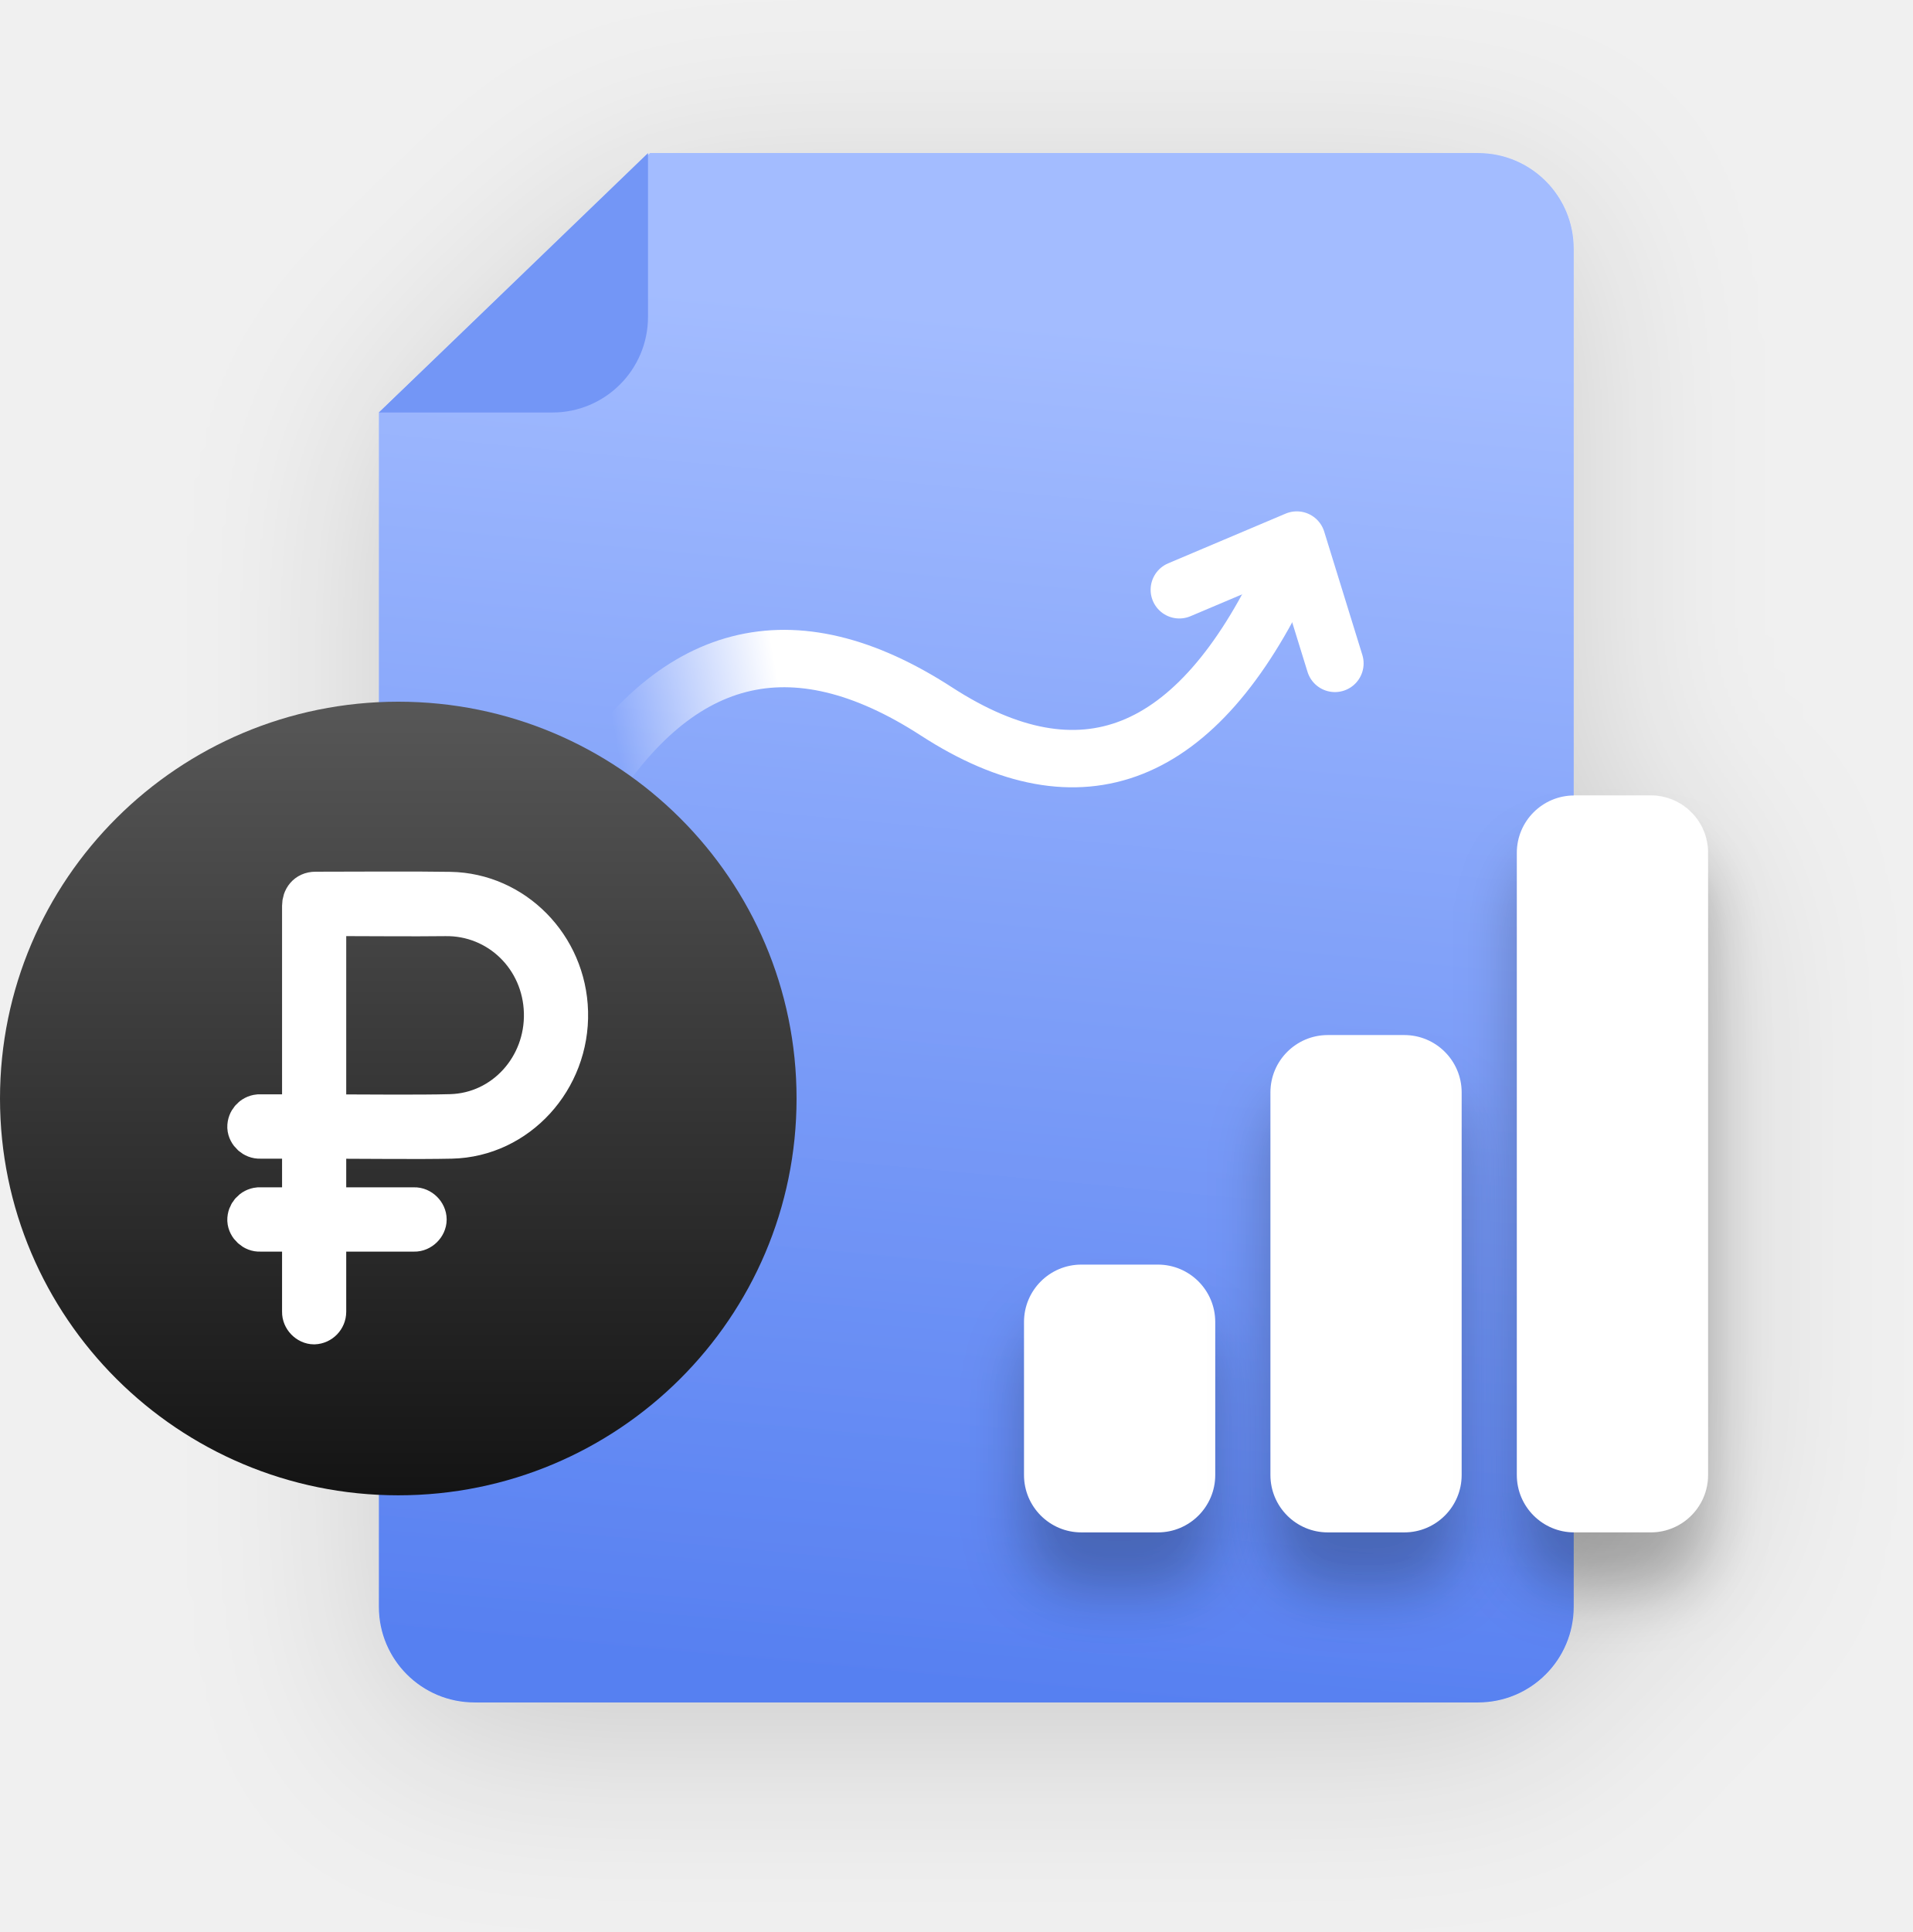
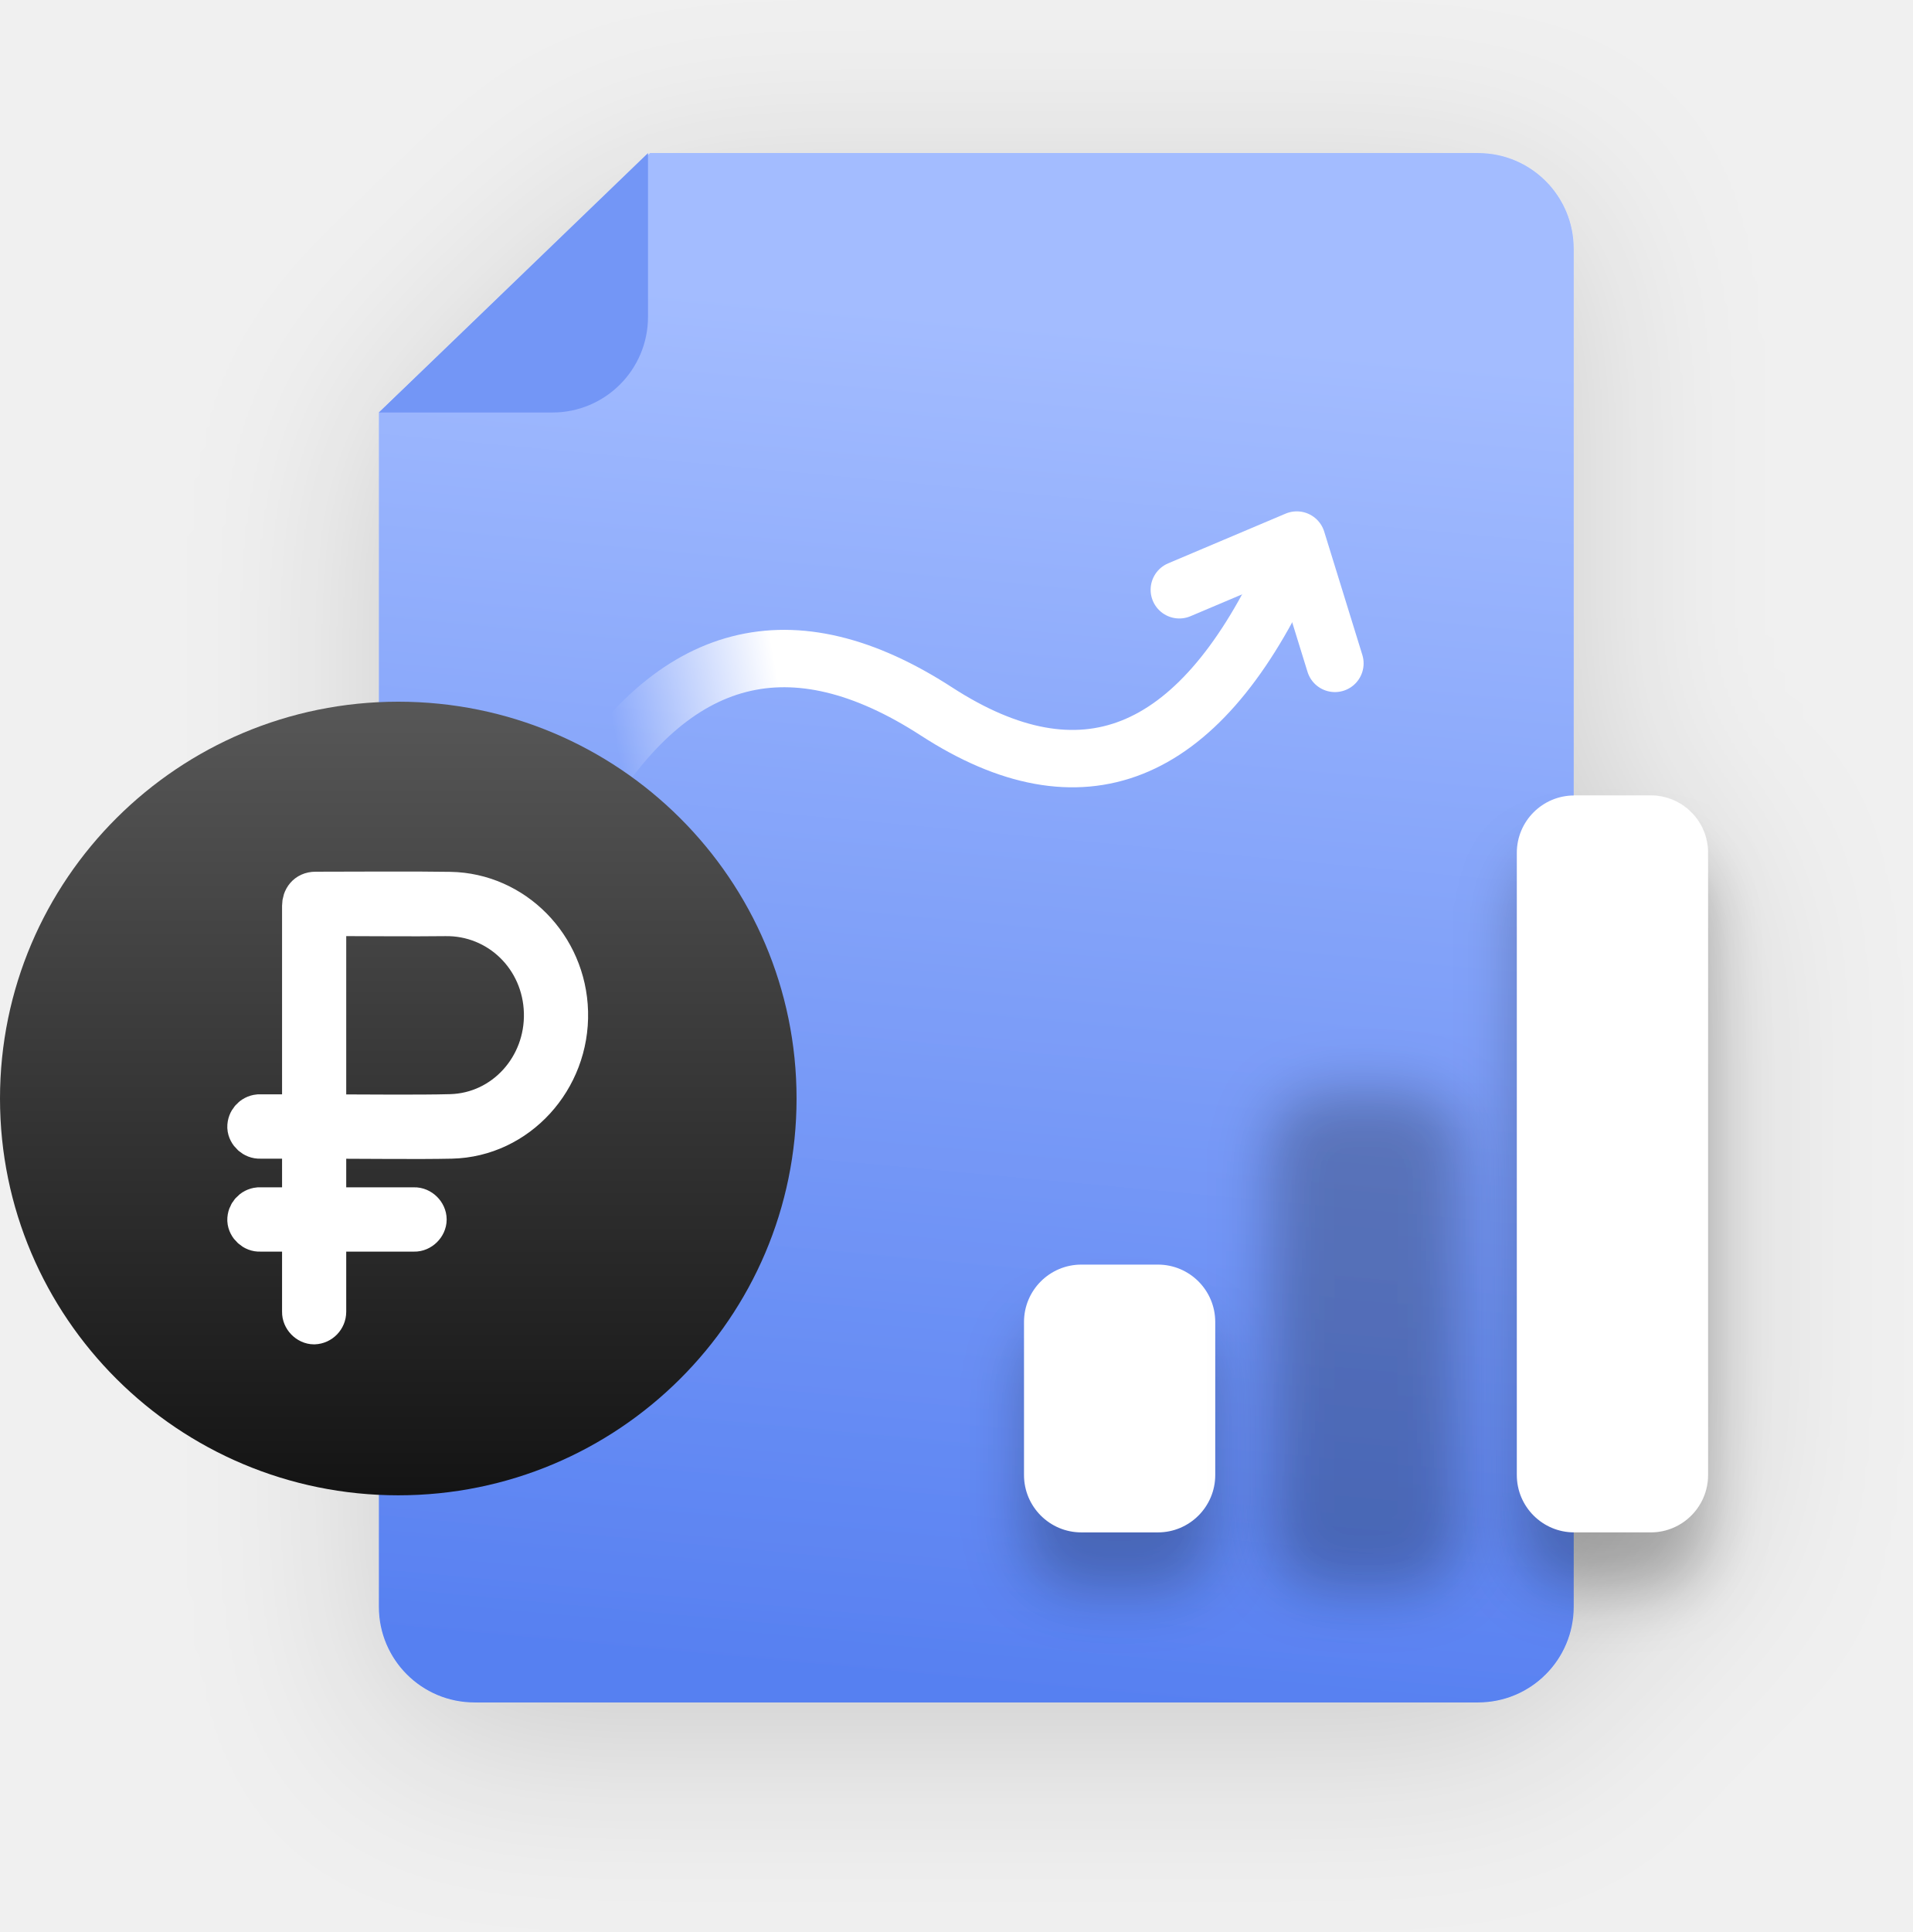
<svg xmlns="http://www.w3.org/2000/svg" xmlns:xlink="http://www.w3.org/1999/xlink" width="100" height="101">
  <defs>
-     <filter id="a" width="169%" height="156.8%" x="-32.4%" y="-28.4%" filterUnits="objectBoundingBox">
+     <filter id="a123" width="169%" height="156.8%" x="-32.4%" y="-28.4%" filterUnits="objectBoundingBox">
      <feOffset dy="2" in="SourceAlpha" result="shadowOffsetOuter1" />
      <feGaussianBlur in="shadowOffsetOuter1" result="shadowBlurOuter1" stdDeviation="5" />
      <feColorMatrix in="shadowBlurOuter1" result="shadowMatrixOuter1" values="0 0 0 0 0 0 0 0 0 0 0 0 0 0 0 0 0 0 0.15 0" />
      <feMerge>
        <feMergeNode in="shadowMatrixOuter1" />
        <feMergeNode in="SourceGraphic" />
      </feMerge>
    </filter>
-     <linearGradient id="b" x1="43.035%" x2="36.59%" y1="100%" y2="11.223%">
+     <linearGradient id="b123" x1="43.035%" x2="36.59%" y1="100%" y2="11.223%">
      <stop offset="0%" stop-color="#5780F1" />
      <stop offset="100%" stop-color="#A3BCFF" />
    </linearGradient>
-     <rect id="d" width="10" height="14" x="34.545" y="58.11" rx="3" />
-     <filter id="c" width="220%" height="185.7%" x="-60%" y="-21.4%" filterUnits="objectBoundingBox">
+     <rect id="d123" width="10" height="14" x="34.545" y="58.11" rx="3" />
+     <filter id="c123" width="220%" height="185.7%" x="-60%" y="-21.4%" filterUnits="objectBoundingBox">
      <feOffset dy="3" in="SourceAlpha" result="shadowOffsetOuter1" />
      <feGaussianBlur in="shadowOffsetOuter1" result="shadowBlurOuter1" stdDeviation="1.5" />
      <feColorMatrix in="shadowBlurOuter1" values="0 0 0 0 0 0 0 0 0 0 0 0 0 0 0 0 0 0 0.25 0" />
    </filter>
-     <rect id="f" width="10" height="26" x="47.43" y="46.11" rx="3" />
-     <filter id="e" width="220%" height="146.2%" x="-60%" y="-11.5%" filterUnits="objectBoundingBox">
+     <rect id="f123" width="10" height="26" x="47.43" y="46.11" rx="3" />
+     <filter id="e123" width="220%" height="146.2%" x="-60%" y="-11.5%" filterUnits="objectBoundingBox">
      <feOffset dy="3" in="SourceAlpha" result="shadowOffsetOuter1" />
      <feGaussianBlur in="shadowOffsetOuter1" result="shadowBlurOuter1" stdDeviation="1.5" />
      <feColorMatrix in="shadowBlurOuter1" values="0 0 0 0 0 0 0 0 0 0 0 0 0 0 0 0 0 0 0.25 0" />
    </filter>
-     <rect id="h" width="10" height="38.524" x="60.314" y="33.585" rx="3" />
-     <filter id="g" width="220%" height="131.1%" x="-60%" y="-7.8%" filterUnits="objectBoundingBox">
+     <rect id="h123" width="10" height="38.524" x="60.314" y="33.585" rx="3" />
+     <filter id="g123" width="220%" height="131.1%" x="-60%" y="-7.8%" filterUnits="objectBoundingBox">
      <feOffset dy="3" in="SourceAlpha" result="shadowOffsetOuter1" />
      <feGaussianBlur in="shadowOffsetOuter1" result="shadowBlurOuter1" stdDeviation="1.5" />
      <feColorMatrix in="shadowBlurOuter1" values="0 0 0 0 0 0 0 0 0 0 0 0 0 0 0 0 0 0 0.25 0" />
    </filter>
-     <linearGradient id="i" x1="6.22%" x2="29.485%" y1="-10.345%" y2="-10.345%">
+     <linearGradient id="i123" x1="6.22%" x2="29.485%" y1="-10.345%" y2="-10.345%">
      <stop offset="0%" stop-color="#FFF" stop-opacity="0" />
      <stop offset="100%" stop-color="#FFF" />
    </linearGradient>
-     <linearGradient id="j" x1="50%" x2="50%" y1="0%" y2="100%">
+     <linearGradient id="j123" x1="50%" x2="50%" y1="0%" y2="100%">
      <stop offset="0%" stop-color="#575757" />
      <stop offset="100%" stop-color="#141414" />
    </linearGradient>
  </defs>
  <g fill="none" fill-rule="evenodd">
    <path d="M-3-4h105v105H-3z" />
    <g transform="translate(0 8)">
-       <g filter="url(#a)" transform="translate(19)">
-         <path fill="url(#b)" d="M5 0h43.3l14.18 13.565V76a5 5 0 0 1-5 5H5a5 5 0 0 1-5-5V5a5 5 0 0 1 5-5z" transform="matrix(-1 0 0 1 63.29 0)" />
+       <g filter="url(#a123)" transform="translate(19)">
+         <path fill="url(#b123)" d="M5 0h43.3l14.18 13.565V76a5 5 0 0 1-5 5H5a5 5 0 0 1-5-5V5a5 5 0 0 1 5-5z" transform="matrix(-1 0 0 1 63.29 0)" />
        <path fill="#7396F6" d="M.81 13.565h9.074a5 5 0 0 0 5-5V0L.81 13.565z" />
-         <use fill="#000" filter="url(#c)" xlink:href="#d" />
-         <use fill="#FFF" xlink:href="#d" />
-         <use fill="#000" filter="url(#e)" xlink:href="#f" />
+         <use fill="#000" filter="url(#c123)" xlink:href="#d123" />
+         <use fill="#FFF" xlink:href="#d123" />
+         <use fill="#000" filter="url(#e123)" xlink:href="#f123" />
        <use fill="#FFF" xlink:href="#f" />
-         <use fill="#000" filter="url(#g)" xlink:href="#h" />
-         <use fill="#FFF" xlink:href="#h" />
+         <use fill="#000" filter="url(#g123)" xlink:href="#h123" />
+         <use fill="#FFF" xlink:href="#h123" />
        <g stroke-linejoin="round" stroke-width="3">
-           <path stroke="url(#i)" d="M.485 9.952c6.196-7.137 12.591-7.636 19.187-1.5 6.596 6.137 12.991 4.824 19.187-3.94" transform="rotate(-10 143.366 -40.034)" />
+           <path stroke="url(#i123)" d="M.485 9.952c6.196-7.137 12.591-7.636 19.187-1.5 6.596 6.137 12.991 4.824 19.187-3.94" transform="rotate(-10 143.366 -40.034)" />
          <path stroke="#FFF" stroke-linecap="round" d="M42.666 22.832l6.143-2.599 1.994 6.447" />
        </g>
      </g>
      <path fill="#FFF" fill-rule="nonzero" stroke="#FFF" stroke-width="2" d="M15.749 47.209h-2.224a.708.708 0 0 0-.64.72c.02.356.36.662.716.643h2.148v3.498h-2.224a.708.708 0 0 0-.64.719c.02.356.36.663.716.643h2.148v4.147c-.01.364.316.701.677.701a.707.707 0 0 0 .678-.7v-4.148h4.555c.361.01.697-.318.697-.681 0-.364-.336-.692-.697-.681h-4.555v-3.498c1.755 0 4.767.04 6.51 0 3.483-.082 6.231-3.117 6.136-6.68-.093-3.473-2.85-6.256-6.21-6.314-1.918-.033-5.104-.007-7.038-.007-.511 0-.753.388-.753.776v10.862zm7.528-10.27c2.775-.043 5.041 2.153 5.117 4.992.076 2.824-2.065 5.19-4.825 5.268-1.727.048-4.722.011-6.465.011V36.934c1.62 0 4.602.028 6.173.005z" />
-       <ellipse cx="20.826" cy="49.427" fill="url(#j)" rx="20.826" ry="20.744" />
+       <ellipse cx="20.826" cy="49.427" fill="url(#j123)" rx="20.826" ry="20.744" />
      <path fill="#FFF" fill-rule="nonzero" stroke="#FFF" stroke-width="2" d="M15.749 50.209h-2.224a.708.708 0 0 0-.64.72c.02.356.36.662.716.643h2.148v3.498h-2.224a.708.708 0 0 0-.64.719c.02.356.36.663.716.643h2.148v4.147c-.01.364.316.701.677.701a.707.707 0 0 0 .678-.7v-4.148h4.555c.361.01.697-.318.697-.681 0-.364-.336-.692-.697-.681h-4.555v-3.498c1.755 0 4.767.04 6.51 0 3.483-.082 6.231-3.117 6.136-6.68-.093-3.473-2.85-6.256-6.21-6.314-1.918-.033-5.104-.007-7.038-.007-.511 0-.753.388-.753.776v10.862zm7.528-10.27c2.775-.043 5.041 2.153 5.117 4.992.076 2.824-2.065 5.19-4.825 5.268-1.727.048-4.722.011-6.465.011V39.934c1.62 0 4.602.028 6.173.005z" />
    </g>
  </g>
</svg>
